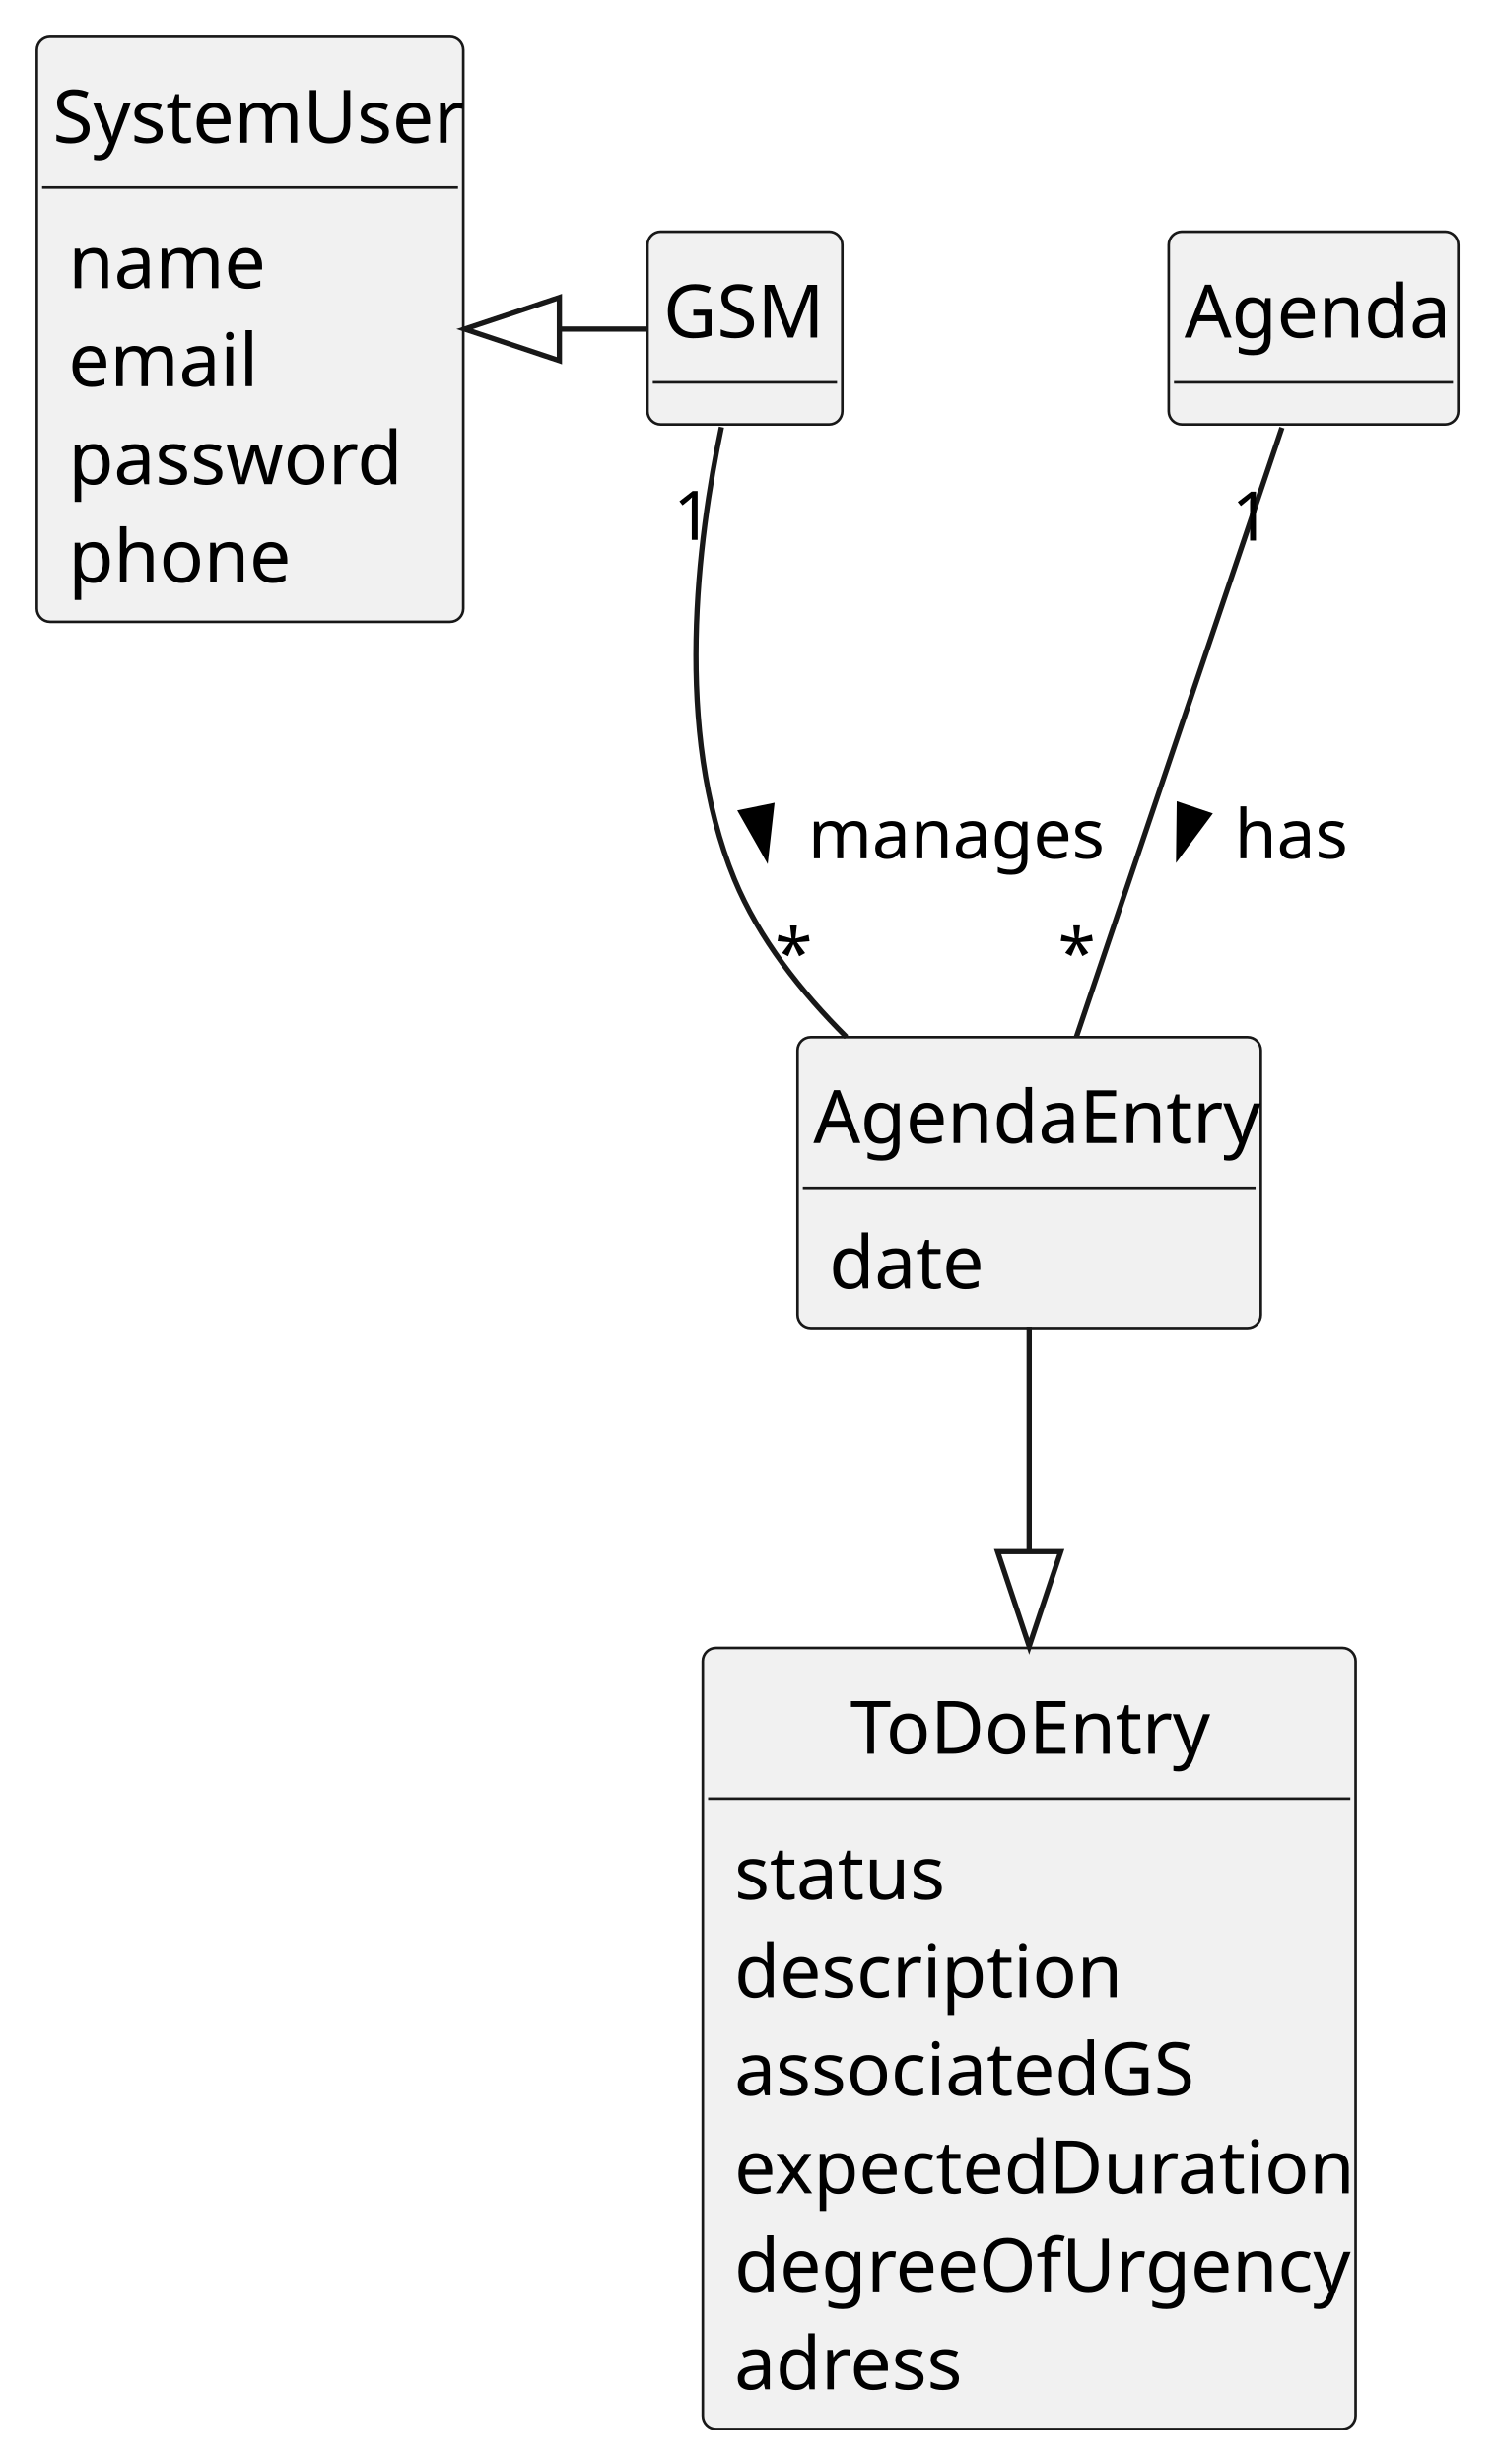
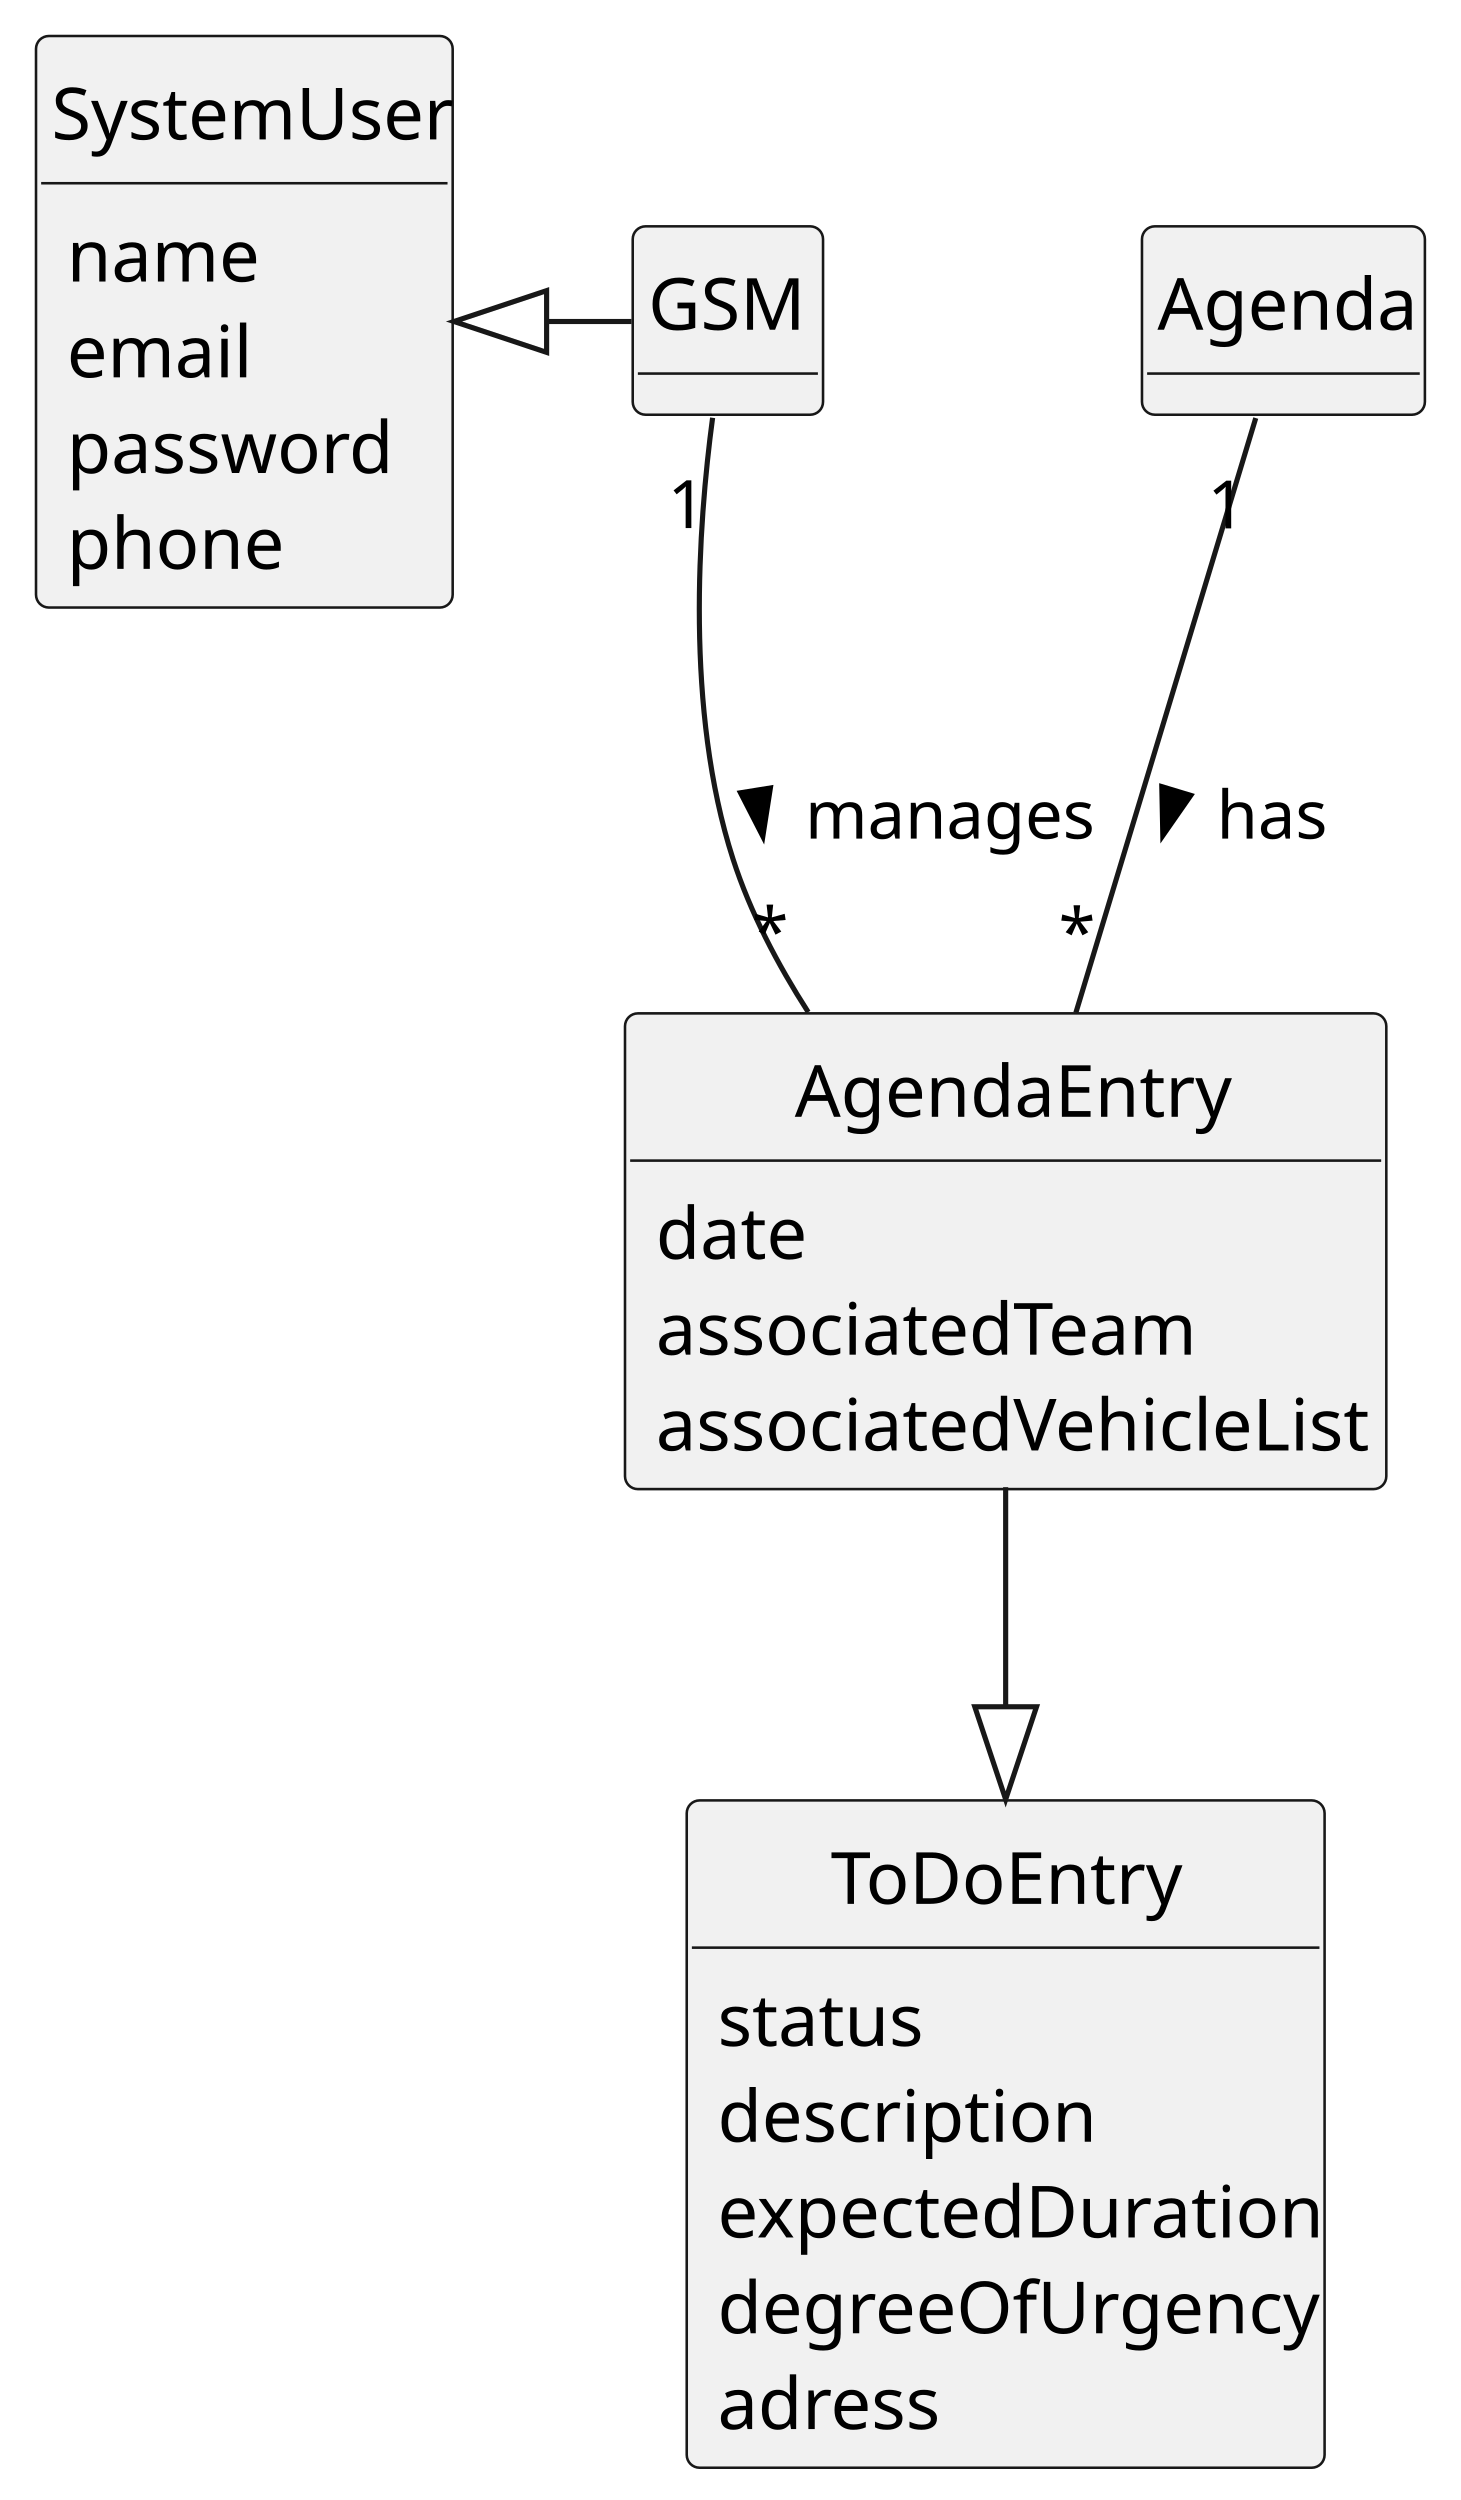
- <svg xmlns="http://www.w3.org/2000/svg" contentStyleType="text/css" height="468px" preserveAspectRatio="none" style="width:284px;height:468px;background:#FFFFFF;" version="1.1" viewBox="0 0 284 468" width="284px" zoomAndPan="magnify">
+ <svg xmlns="http://www.w3.org/2000/svg" contentStyleType="text/css" height="486px" preserveAspectRatio="none" style="width:284px;height:486px;background:#FFFFFF;" version="1.1" viewBox="0 0 284 486" width="284px" zoomAndPan="magnify">
  <defs />
  <g>
    <g id="elem_SystemUser">
      <rect codeLine="13" fill="#F1F1F1" height="111.106" id="SystemUser" rx="2.5" ry="2.5" style="stroke:#181818;stroke-width:0.5;" width="81" x="7" y="7" />
      <text fill="#000000" font-family="sans-serif" font-size="14" lengthAdjust="spacing" textLength="75" x="10" y="27.107">SystemUser</text>
      <line style="stroke:#181818;stroke-width:0.5;" x1="8" x2="87" y1="35.621" y2="35.621" />
      <text fill="#000000" font-family="sans-serif" font-size="14" lengthAdjust="spacing" textLength="35" x="13" y="54.728">name</text>
      <text fill="#000000" font-family="sans-serif" font-size="14" lengthAdjust="spacing" textLength="33" x="13" y="73.35">email</text>
      <text fill="#000000" font-family="sans-serif" font-size="14" lengthAdjust="spacing" textLength="60" x="13" y="91.971">password</text>
      <text fill="#000000" font-family="sans-serif" font-size="14" lengthAdjust="spacing" textLength="40" x="13" y="110.592">phone</text>
    </g>
    <g id="elem_GSM">
      <rect codeLine="20" fill="#F1F1F1" height="36.621" id="GSM" rx="2.5" ry="2.5" style="stroke:#181818;stroke-width:0.5;" width="37" x="123" y="44" />
      <text fill="#000000" font-family="sans-serif" font-size="14" lengthAdjust="spacing" textLength="31" x="126" y="64.107">GSM</text>
      <line style="stroke:#181818;stroke-width:0.5;" x1="124" x2="159" y1="72.621" y2="72.621" />
    </g>
    <g id="elem_Agenda">
      <rect codeLine="25" fill="#F1F1F1" height="36.621" id="Agenda" rx="2.5" ry="2.5" style="stroke:#181818;stroke-width:0.5;" width="55" x="222" y="44" />
      <text fill="#000000" font-family="sans-serif" font-size="14" lengthAdjust="spacing" textLength="49" x="225" y="64.107">Agenda</text>
      <line style="stroke:#181818;stroke-width:0.5;" x1="223" x2="276" y1="72.621" y2="72.621" />
    </g>
    <g id="elem_AgendaEntry">
-       <rect codeLine="28" fill="#F1F1F1" height="55.242" id="AgendaEntry" rx="2.5" ry="2.5" style="stroke:#181818;stroke-width:0.5;" width="88" x="151.5" y="197" />
+       <rect codeLine="28" fill="#F1F1F1" height="92.484" id="AgendaEntry" rx="2.5" ry="2.5" style="stroke:#181818;stroke-width:0.5;" width="148" x="121.5" y="197" />
      <text fill="#000000" font-family="sans-serif" font-size="14" lengthAdjust="spacing" textLength="82" x="154.5" y="217.107">AgendaEntry</text>
-       <line style="stroke:#181818;stroke-width:0.5;" x1="152.5" x2="238.5" y1="225.621" y2="225.621" />
-       <text fill="#000000" font-family="sans-serif" font-size="14" lengthAdjust="spacing" textLength="28" x="157.5" y="244.728">date</text>
+       <line style="stroke:#181818;stroke-width:0.5;" x1="122.5" x2="268.5" y1="225.621" y2="225.621" />
+       <text fill="#000000" font-family="sans-serif" font-size="14" lengthAdjust="spacing" textLength="28" x="127.5" y="244.728">date</text>
+       <text fill="#000000" font-family="sans-serif" font-size="14" lengthAdjust="spacing" textLength="104" x="127.5" y="263.35">associatedTeam</text>
+       <text fill="#000000" font-family="sans-serif" font-size="14" lengthAdjust="spacing" textLength="136" x="127.5" y="281.971">associatedVehicleList</text>
    </g>
    <g id="elem_ToDoEntry">
-       <rect codeLine="33" fill="#F1F1F1" height="148.348" id="ToDoEntry" rx="2.5" ry="2.5" style="stroke:#181818;stroke-width:0.5;" width="124" x="133.5" y="313" />
-       <text fill="#000000" font-family="sans-serif" font-size="14" lengthAdjust="spacing" textLength="68" x="161.5" y="333.107">ToDoEntry</text>
-       <line style="stroke:#181818;stroke-width:0.5;" x1="134.5" x2="256.5" y1="341.621" y2="341.621" />
-       <text fill="#000000" font-family="sans-serif" font-size="14" lengthAdjust="spacing" textLength="38" x="139.5" y="360.728">status</text>
-       <text fill="#000000" font-family="sans-serif" font-size="14" lengthAdjust="spacing" textLength="69" x="139.5" y="379.35">description</text>
-       <text fill="#000000" font-family="sans-serif" font-size="14" lengthAdjust="spacing" textLength="88" x="139.5" y="397.971">associatedGS</text>
-       <text fill="#000000" font-family="sans-serif" font-size="14" lengthAdjust="spacing" textLength="111" x="139.5" y="416.592">expectedDuration</text>
-       <text fill="#000000" font-family="sans-serif" font-size="14" lengthAdjust="spacing" textLength="112" x="139.5" y="435.213">degreeOfUrgency</text>
-       <text fill="#000000" font-family="sans-serif" font-size="14" lengthAdjust="spacing" textLength="43" x="139.5" y="453.834">adress</text>
+       <rect codeLine="34" fill="#F1F1F1" height="129.727" id="ToDoEntry" rx="2.5" ry="2.5" style="stroke:#181818;stroke-width:0.5;" width="124" x="133.5" y="350" />
+       <text fill="#000000" font-family="sans-serif" font-size="14" lengthAdjust="spacing" textLength="68" x="161.5" y="370.107">ToDoEntry</text>
+       <line style="stroke:#181818;stroke-width:0.5;" x1="134.5" x2="256.5" y1="378.621" y2="378.621" />
+       <text fill="#000000" font-family="sans-serif" font-size="14" lengthAdjust="spacing" textLength="38" x="139.5" y="397.728">status</text>
+       <text fill="#000000" font-family="sans-serif" font-size="14" lengthAdjust="spacing" textLength="69" x="139.5" y="416.35">description</text>
+       <text fill="#000000" font-family="sans-serif" font-size="14" lengthAdjust="spacing" textLength="111" x="139.5" y="434.971">expectedDuration</text>
+       <text fill="#000000" font-family="sans-serif" font-size="14" lengthAdjust="spacing" textLength="112" x="139.5" y="453.592">degreeOfUrgency</text>
+       <text fill="#000000" font-family="sans-serif" font-size="14" lengthAdjust="spacing" textLength="43" x="139.5" y="472.213">adress</text>
    </g>
    <g id="link_Agenda_AgendaEntry">
-       <path codeLine="41" d="M243.51,81.23 C234.04,109.3 215.53,164.14 204.47,196.93 " fill="none" id="Agenda-AgendaEntry" style="stroke:#181818;stroke-width:1.0;" />
-       <polygon fill="#000000" points="223.901,162.383,229.578,154.752,224.009,152.873,223.901,162.383" style="stroke:#000000;stroke-width:1.0;" />
-       <text fill="#000000" font-family="sans-serif" font-size="13" lengthAdjust="spacing" textLength="21" x="234.5" y="163.028">has</text>
-       <text fill="#000000" font-family="sans-serif" font-size="13" lengthAdjust="spacing" textLength="7" x="233.96" y="102.666">1</text>
-       <text fill="#000000" font-family="sans-serif" font-size="13" lengthAdjust="spacing" textLength="5" x="200.966" y="185.623">*</text>
+       <path codeLine="41" d="M244.12,81.27 C236.04,107.99 220.5,159.37 209.15,196.87 " fill="none" id="Agenda-AgendaEntry" style="stroke:#181818;stroke-width:1.0;" />
+       <polygon fill="#000000" points="226.052,162.431,231.484,154.625,225.858,152.923,226.052,162.431" style="stroke:#000000;stroke-width:1.0;" />
+       <text fill="#000000" font-family="sans-serif" font-size="13" lengthAdjust="spacing" textLength="21" x="236.5" y="163.028">has</text>
+       <text fill="#000000" font-family="sans-serif" font-size="13" lengthAdjust="spacing" textLength="7" x="234.733" y="102.717">1</text>
+       <text fill="#000000" font-family="sans-serif" font-size="13" lengthAdjust="spacing" textLength="5" x="205.788" y="185.86">*</text>
    </g>
    <g id="link_SystemUser_GSM">
      <path codeLine="42" d="M106.26,62.5 C117.77,62.5 111.27,62.5 122.78,62.5 " fill="none" id="SystemUser-backto-GSM" style="stroke:#181818;stroke-width:1.0;" />
      <polygon fill="none" points="88.26,62.5,106.26,68.5,106.26,56.5,88.26,62.5" style="stroke:#181818;stroke-width:1.0;" />
    </g>
    <g id="link_GSM_AgendaEntry">
-       <path codeLine="43" d="M137.04,81.13 C132.57,102.38 127.87,138.75 139.5,167 C144.13,178.24 152.19,188.43 160.78,196.96 " fill="none" id="GSM-AgendaEntry" style="stroke:#181818;stroke-width:1.0;" />
-       <polygon fill="#000000" points="145.504,162.544,146.567,153.093,140.809,154.273,145.504,162.544" style="stroke:#000000;stroke-width:1.0;" />
-       <text fill="#000000" font-family="sans-serif" font-size="13" lengthAdjust="spacing" textLength="53" x="153.5" y="163.028">manages</text>
-       <text fill="#000000" font-family="sans-serif" font-size="13" lengthAdjust="spacing" textLength="7" x="127.901" y="102.54">1</text>
-       <text fill="#000000" font-family="sans-serif" font-size="13" lengthAdjust="spacing" textLength="5" x="147.173" y="185.66">*</text>
+       <path codeLine="43" d="M138.53,81.22 C135.72,102.25 133.17,138.1 142.5,167 C145.83,177.32 151.13,187.44 157.12,196.76 " fill="none" id="GSM-AgendaEntry" style="stroke:#181818;stroke-width:1.0;" />
+       <polygon fill="#000000" points="148.294,162.582,149.759,153.185,143.956,154.119,148.294,162.582" style="stroke:#000000;stroke-width:1.0;" />
+       <text fill="#000000" font-family="sans-serif" font-size="13" lengthAdjust="spacing" textLength="53" x="156.5" y="163.028">manages</text>
+       <text fill="#000000" font-family="sans-serif" font-size="13" lengthAdjust="spacing" textLength="7" x="129.791" y="102.654">1</text>
+       <text fill="#000000" font-family="sans-serif" font-size="13" lengthAdjust="spacing" textLength="5" x="146.116" y="185.734">*</text>
    </g>
    <g id="link_AgendaEntry_ToDoEntry">
-       <path codeLine="44" d="M195.5,252 C195.5,268.65 195.5,273.02 195.5,294.7 " fill="none" id="AgendaEntry-to-ToDoEntry" style="stroke:#181818;stroke-width:1.0;" />
-       <polygon fill="none" points="195.5,312.7,201.5,294.7,189.5,294.7,195.5,312.7" style="stroke:#181818;stroke-width:1.0;" />
+       <path codeLine="44" d="M195.5,289.11 C195.5,307.7 195.5,311.59 195.5,331.8 " fill="none" id="AgendaEntry-to-ToDoEntry" style="stroke:#181818;stroke-width:1.0;" />
+       <polygon fill="none" points="195.5,349.8,201.5,331.8,189.5,331.8,195.5,349.8" style="stroke:#181818;stroke-width:1.0;" />
    </g>
  </g>
</svg>
